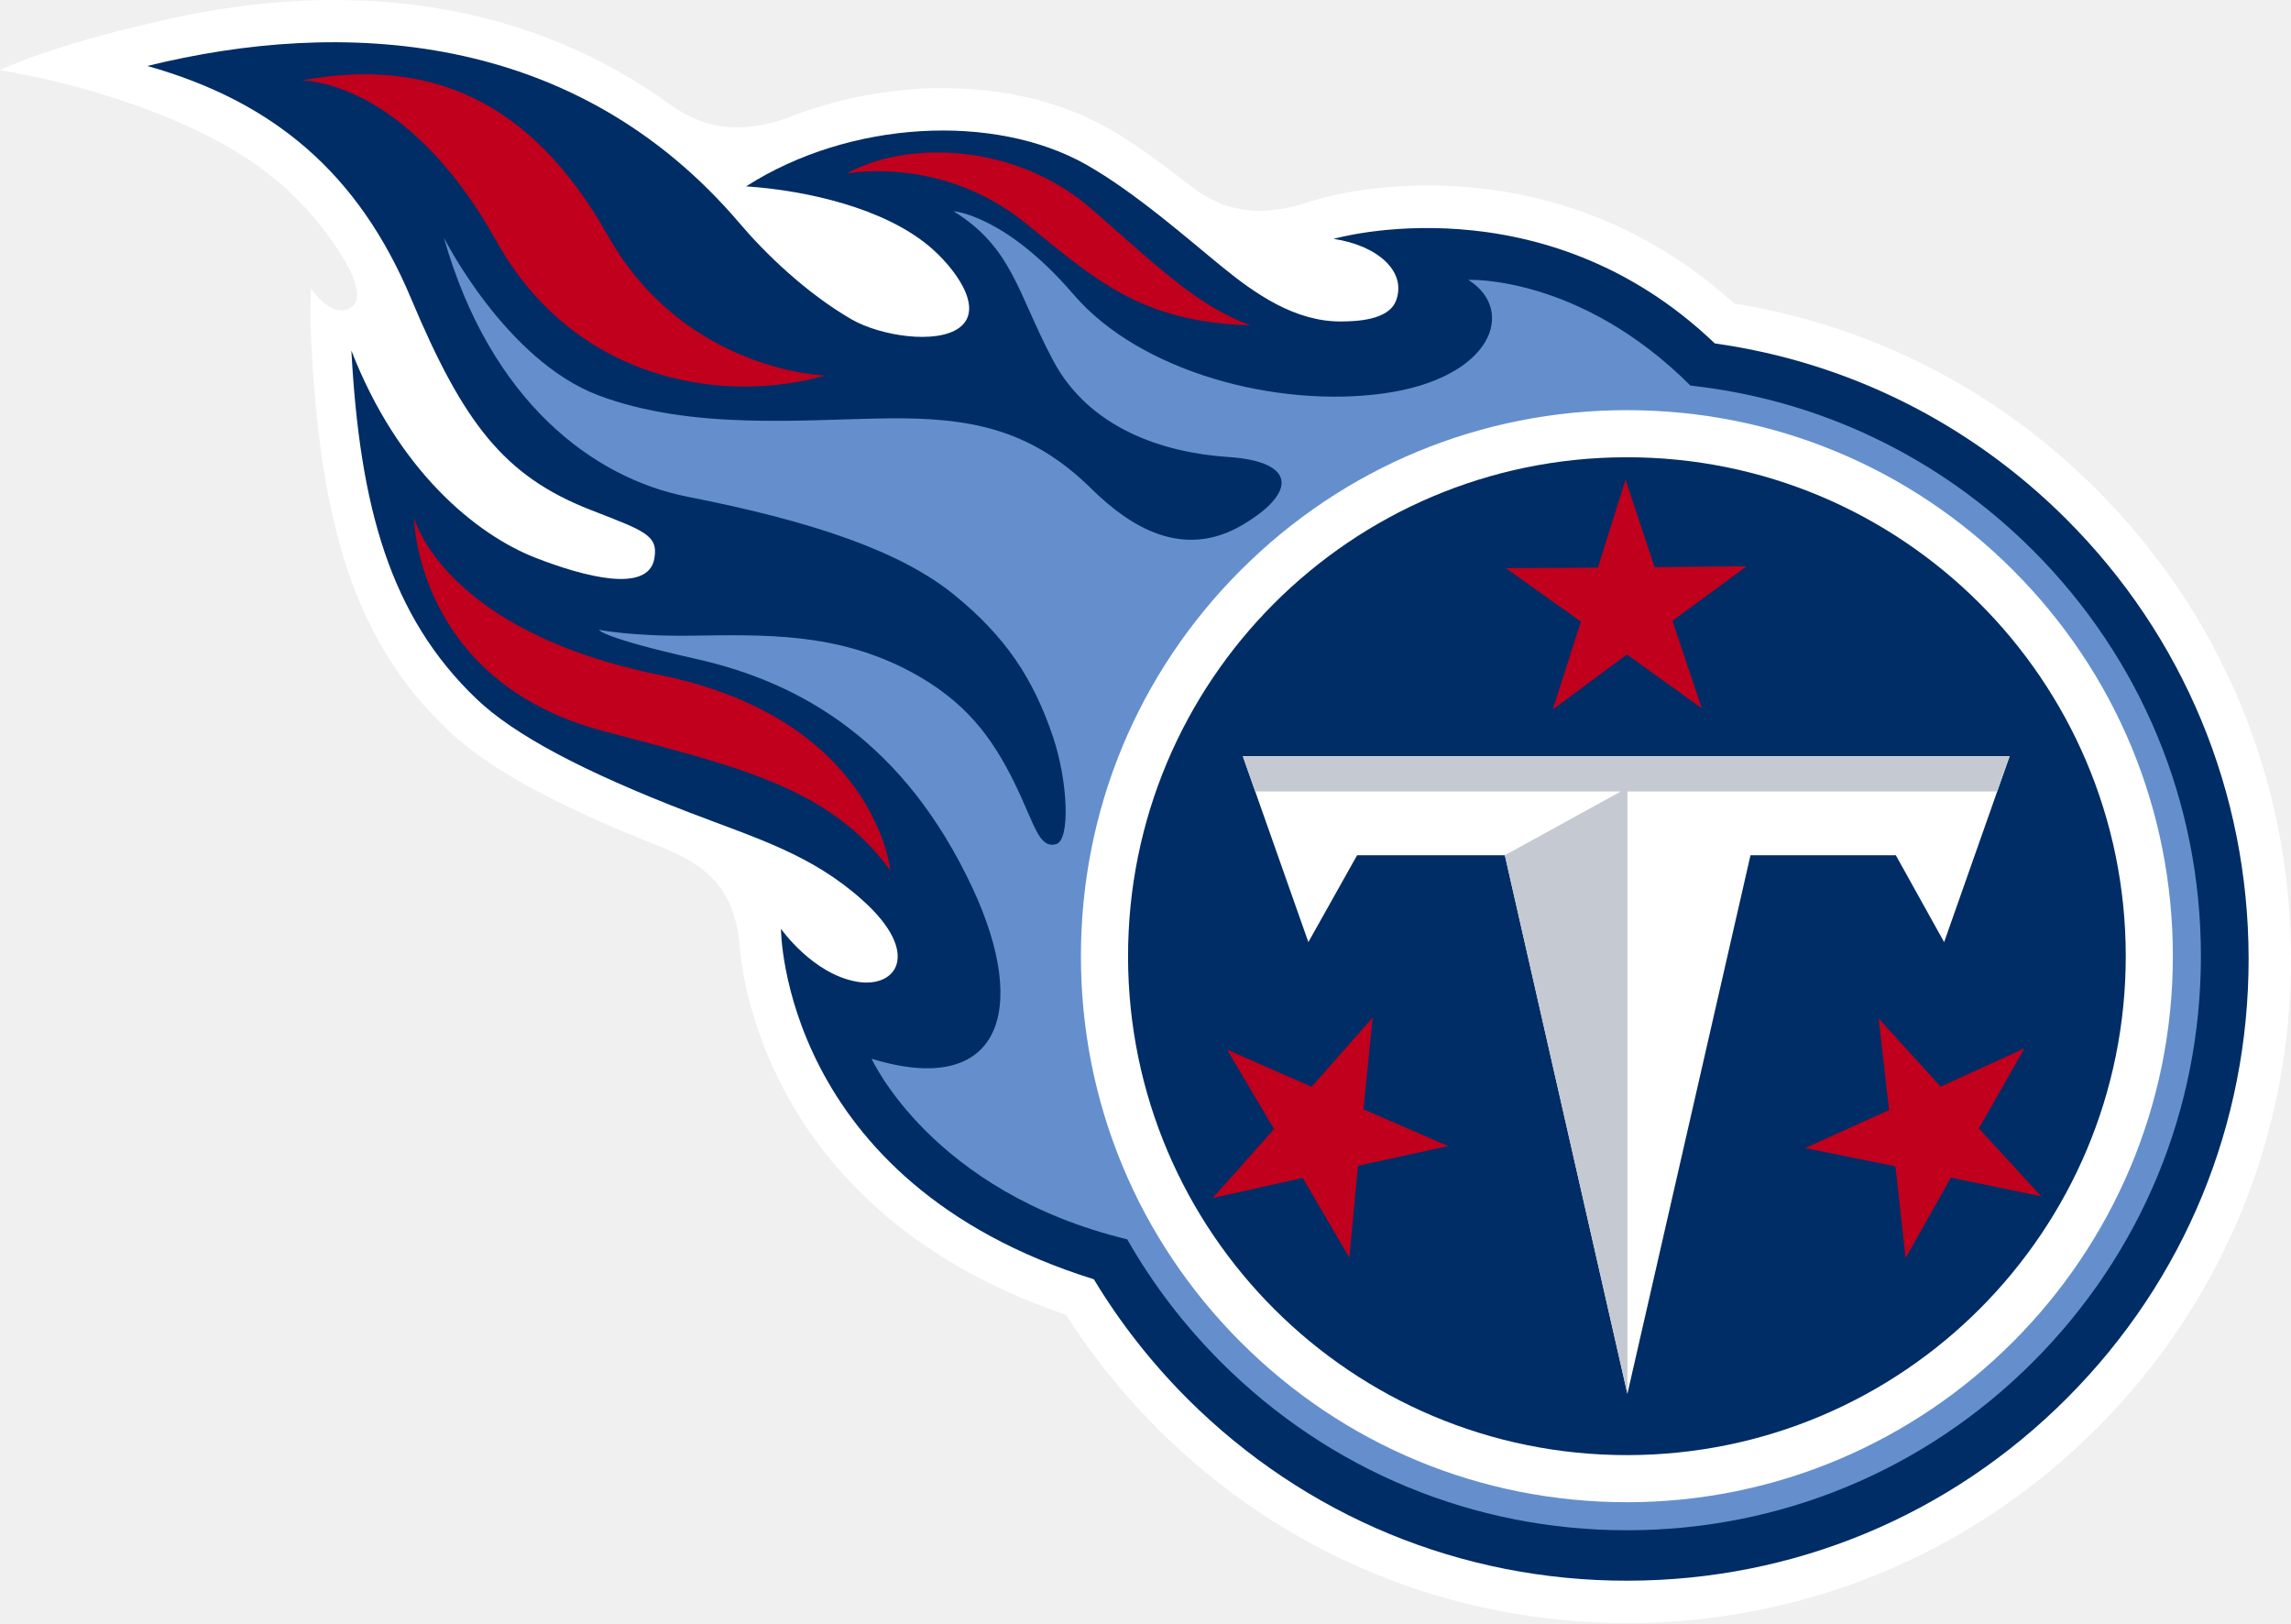
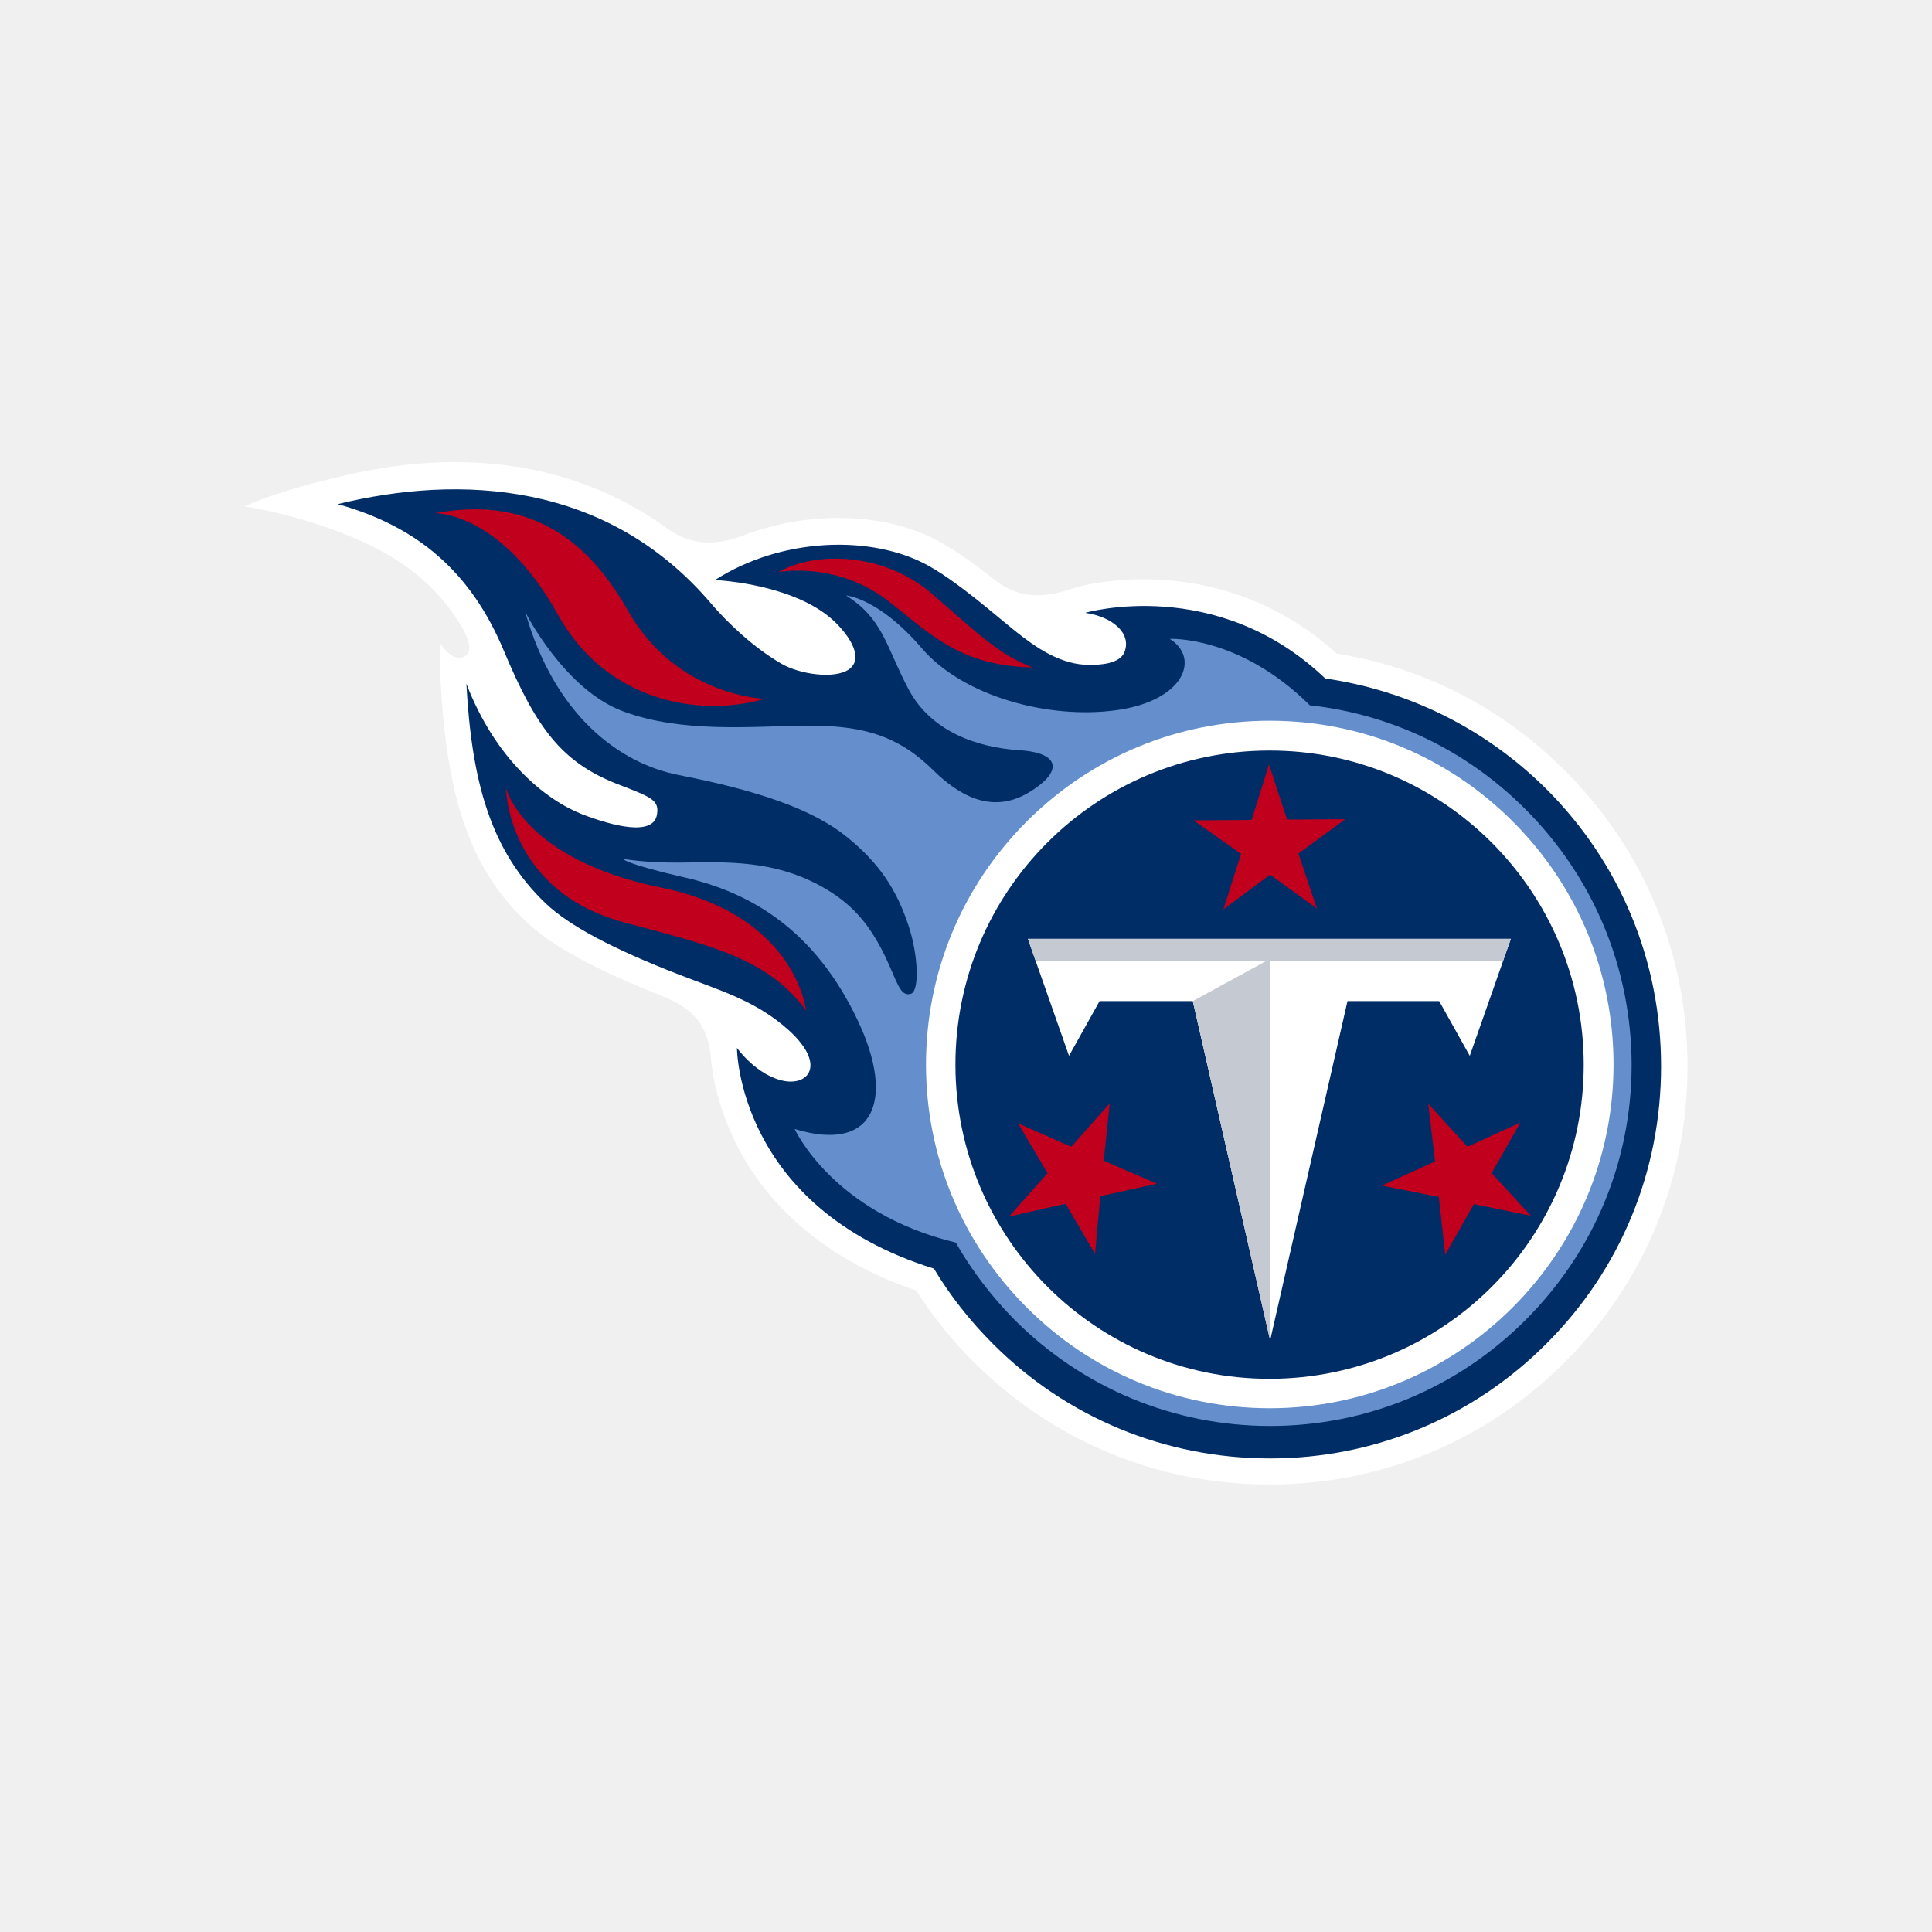
- <svg xmlns="http://www.w3.org/2000/svg" version="1.1" id="TENNESSEE_TITANS" width="282.324" height="200" viewBox="0 0 282.324 200" overflow="visible" enable-background="new 0 0 282.324 200" xml:space="preserve">
+ <svg xmlns="http://www.w3.org/2000/svg" width="512" height="512" viewBox="0 0 512 512">
  <g>
-     <path fill="#FFFFFF" d="M91.155,116.677c0.277,3.31,1.455,9.909,5.277,17.265c4.704,9.094,14.583,21.209,34.941,28.067   c3.233,5.082,7.036,9.818,11.339,14.104c15.479,15.436,36.042,23.912,57.901,23.886c21.853-0.032,42.391-8.575,57.83-24.051   c15.42-15.48,23.912-36.039,23.881-57.903c-0.036-21.859-8.579-42.391-24.059-57.825c-12.261-12.223-27.642-20.094-44.568-22.825   c-22.906-20.746-49.663-13.31-50.801-12.975c-0.389,0.109-0.959,0.278-1.683,0.484c-8.228,2.741-12.479-0.397-15.239-2.558   c-3.059-2.393-6.388-4.827-9.606-6.641c-10.93-6.145-26.464-6.366-39.546-1.096c-8.616,2.947-12.955-0.853-15.533-2.628   C64.229,0.206,43.242-2.604,20.979,2.3C5.989,5.596,0,8.654,0,8.654s10.266,1.485,20.991,5.965   c8.81,3.686,15.817,8.41,21.119,16.886c0,0,3.334,4.91,1.166,6.354c-2.421,1.618-4.961-2.344-4.961-2.344   c-0.08,2.844-0.074,5.688,0.109,7.835c1.238,22.627,5.852,36.224,16.77,46.606c4.96,4.73,13.336,9.322,26.289,14.411   C87.39,106.732,90.579,109.754,91.155,116.677z" />
-     <path fill="#002D65" d="M254.585,63.918c-11.874-11.837-26.944-19.305-43.265-21.601c-21.256-20.344-46.979-12.882-46.979-12.882   c5.453,0.807,9.072,4.055,7.679,7.649c-0.931,2.384-4.889,2.51-6.691,2.527c-5.751,0.061-10.704-3.459-14.663-6.679   c-4.119-3.349-10.839-9.288-16.858-12.673c-11.2-6.31-29-5.519-41.866,2.703c7.697,0.525,16.959,2.736,22.482,7.311   c3.088,2.558,7.022,7.694,3.807,10.103c-2.834,2.102-9.777,1.009-13.304-1.033c-5.62-3.251-10.673-8.172-13.709-11.745   C70.842,3.591,41.965,2.255,18.149,8.129c15.63,4.389,26.059,13.293,32.5,28.635c6.445,15.349,11.452,21.879,22.064,26.041   c6.645,2.603,8.442,3.084,7.924,6.028c-0.769,4.315-8.638,2.239-14.641-0.101C58.682,65.879,49.042,57.987,43.3,43.199   c1.043,19.142,4.694,32.714,15.482,42.981c4.581,4.355,13.003,8.868,26.176,13.939c8.416,3.23,15.067,5.186,21.333,10.804   c7.306,6.544,4.19,10.869-0.653,10.05c-5.483-0.924-9.398-6.527-9.398-6.527s0.008,31.183,38.557,43.186   c3.206,5.319,7.09,10.286,11.6,14.791c14.496,14.441,33.746,22.393,54.205,22.352c20.469-0.028,39.691-8.027,54.135-22.513   c14.457-14.491,22.395-33.737,22.363-54.204C277.064,97.59,269.077,78.366,254.585,63.918z" />
-     <path fill="#648FCC" d="M250.508,67.8c-11.502-11.495-26.249-18.543-42.188-20.29c-13.704-13.659-27.379-13.023-27.379-13.023   c5.998,3.766,2.912,12.144-10.442,13.992c-13.224,1.821-30.019-2.655-38.192-12.181c-8.43-9.82-14.791-10.271-14.791-10.271   c7.305,4.571,7.829,10.054,12.267,18.403c4.438,8.352,13.57,11.353,21.533,11.878c8.387,0.546,8.582,4.343,1.828,8.353   c-7.375,4.37-13.902,0.236-18.644-4.432c-7.49-7.385-14.952-8.81-25.264-8.676c-10.304,0.133-23.938,1.485-35.433-2.816   c-11.503-4.307-19.1-19.447-19.1-19.447c5.701,20.1,18.334,29.627,30.064,31.927c15.503,3.044,26.21,6.728,32.771,12.037   c6.397,5.192,9.802,10.373,12.216,17.512c1.854,5.505,2.189,12.823,0.353,13.263c-2.132,0.511-2.578-2.438-5.096-7.569   c-2.779-5.672-6.106-10.114-12.795-13.695c-9.082-4.841-17.962-4.559-27.02-4.436c-7.177,0.105-11.383-0.718-11.383-0.718   s0.3,0.964,11.992,3.587c13.029,2.929,25.621,10.271,34.013,28.167c7.129,15.221,3.403,25.939-12.404,21.095   c0,0,7.389,16.408,31.498,22.254c3.11,5.47,6.981,10.55,11.553,15.125c13.366,13.358,31.126,20.722,50.019,20.722   c18.897,0,36.66-7.363,50.023-20.722c13.362-13.36,20.715-31.123,20.715-50.021C271.225,98.921,263.871,81.16,250.508,67.8z" />
-     <path fill="#FFFFFF" d="M200.484,50.54c17.974,0,34.871,6.998,47.576,19.705c12.707,12.705,19.705,29.603,19.705,47.575   c0,37.104-30.187,67.285-67.281,67.285c-17.963,0-34.864-7.006-47.575-19.713c-12.704-12.707-19.706-29.599-19.706-47.572   c0-17.972,7.002-34.87,19.706-47.575C165.621,57.538,182.521,50.54,200.484,50.54z" />
    <g>
-       <g>
-         <g>
-           <g>
-             <g>
-               <g>
-                 <path fill="#002D65" d="M200.578,179.301c-33.953,0.051-61.521-27.437-61.567-61.385         c-0.049-33.958,27.428-61.52,61.387-61.572c33.947-0.05,61.512,27.438,61.563,61.383         C262.011,151.686,234.523,179.249,200.578,179.301z" />
-               </g>
-             </g>
-           </g>
-         </g>
-       </g>
-       <path fill="#FFFFFF" d="M185.445,105.385h-18.207l-6.006,10.704l-8.074-22.896h94.486l-8.065,22.896l-5.953-10.704h-17.91    l-15.169,66.36L185.445,105.385z" />
-       <polygon fill="#C5C9D1" points="247.645,93.192 153.158,93.192 154.688,97.526 199.738,97.526 185.445,105.385 200.547,171.74     200.547,97.526 246.115,97.526   " />
-     </g>
-     <path fill="#C0001D" d="M154.096,40.095c-13.703-0.396-19.287-5.822-27.792-12.66c-10.421-8.364-21.969-6.04-21.969-6.04   c6.917-3.954,20.519-4.12,30.319,4.474C143.406,33.544,147.707,37.706,154.096,40.095z" />
-     <path fill="#C0001D" d="M37.142,9.913c0,0,12.822-0.307,24.031,19.799c9.415,16.898,27.38,20.279,40.531,16.56   c0,0-17.316-0.448-26.799-17.245C65.224,11.859,52.418,7.093,37.142,9.913z" />
-     <g>
-       <g>
-         <path fill="#C0001D" d="M109.726,107.266c0,0-1.819-18.688-28.453-24.103C54.47,77.706,51.014,63.755,51.014,63.755     s0.178,20.126,23.251,26.307C90.377,94.375,102.192,96.858,109.726,107.266z" />
-       </g>
-     </g>
-     <g>
-       <polygon fill="#C0001D" points="209.721,87.28 206.1,76.506 215.257,69.772 203.891,69.883 200.32,59.085 196.91,69.938     185.542,70 194.813,76.593 191.354,87.423 200.484,80.649   " />
-       <polygon fill="#C0001D" points="169.152,125.389 161.628,133.913 151.219,129.342 157.002,139.125 149.439,147.623     160.537,145.148 166.279,154.963 167.35,143.648 178.462,141.22 168.033,136.697   " />
-       <polygon fill="#C0001D" points="222.43,141.47 233.578,143.713 234.828,155.018 240.414,145.113 251.553,147.418 243.861,139.049     249.492,129.168 239.15,133.895 231.501,125.484 232.794,136.777   " />
+       <path fill="#fff" d="M188.4 280.6c.4 4.5 2 13.4 7.1 23.4 6.4 12.3 19.8 28.7 47.3 38 4.4 6.9 9.5 13.3 15.4 19.1 21 20.9 48.8 32.4 78.4 32.3 29.6 0 57.4-11.6 78.3-32.6s32.4-48.8 32.3-78.4c0-29.6-11.6-57.4-32.6-78.3-16.6-16.6-37.4-27.2-60.4-30.9-31-28.1-67.3-18-68.8-17.6l-2.3.7c-11.1 3.7-16.9-.5-20.6-3.5-4.1-3.2-8.7-6.5-13-9-14.8-8.3-35.8-8.6-53.6-1.5-11.7 4-17.5-1.2-21-3.6-23.1-15.9-51.5-19.8-81.7-13.1-20.3 4.5-28.4 8.6-28.4 8.6s13.9 2 28.4 8.1c11.9 5 21.4 11.4 28.6 22.9 0 0 4.5 6.6 1.6 8.6-3.3 2.2-6.7-3.2-6.7-3.2-.1 3.9-.1 7.7.1 10.6 1.7 30.6 7.9 49.1 22.7 63.1 6.7 6.4 18.1 12.6 35.6 19.5 8.2 3.3 12.6 7.4 13.3 16.8z" />
+       <path fill="#002D65" d="M409.8 209.1c-16.1-16-36.5-26.1-58.6-29.3-28.8-27.5-63.6-17.4-63.6-17.4 7.4 1.1 12.3 5.5 10.4 10.4-1.3 3.2-6.6 3.4-9.1 3.4-7.8.1-14.5-4.7-19.9-9-5.6-4.5-14.7-12.6-22.8-17.2-15.2-8.5-39.3-7.5-56.7 3.7 10.4.7 23 3.7 30.4 9.9 4.2 3.5 9.5 10.4 5.2 13.7-3.8 2.8-13.2 1.4-18-1.4-7.6-4.4-14.5-11.1-18.6-15.9-27.6-32.5-66.7-34.3-99-26.4 21.2 5.9 35.3 18 44 38.8 8.7 20.8 15.5 29.6 29.9 35.3 9 3.5 11.4 4.2 10.7 8.2-1 5.8-11.7 3-19.8-.1-9.9-3.9-23-14.6-30.7-34.6 1.4 25.9 6.4 44.3 21 58.2 6.2 5.9 17.6 12 35.4 18.9 11.4 4.4 20.4 7 28.9 14.6 9.9 8.9 5.7 14.7-.9 13.6-7.4-1.3-12.7-8.8-12.7-8.8s0 42.2 52.2 58.5c4.3 7.2 9.6 13.9 15.7 20 19.6 19.6 45.7 30.3 73.4 30.3 27.7 0 53.8-10.9 73.3-30.5 19.6-19.6 30.3-45.7 30.3-73.4 0-27.9-10.8-53.9-30.4-73.5z" />
+       <path fill="#648FCC" d="M404.2 214.4c-15.6-15.6-35.5-25.1-57.1-27.5-18.6-18.5-37.1-17.6-37.1-17.6 8.1 5.1 3.9 16.4-14.1 18.9-17.9 2.5-40.7-3.6-51.7-16.5-11.4-13.3-20-13.9-20-13.9 9.9 6.2 10.6 13.6 16.6 24.9 6 11.3 18.4 15.4 29.2 16.1 11.4.7 11.6 5.9 2.5 11.3-10 5.9-18.8.3-25.2-6-10.1-10-20.2-11.9-34.2-11.8-14 .2-32.4 2-48-3.8-15.6-5.8-25.9-26.3-25.9-26.3 7.7 27.2 24.8 40.1 40.7 43.2 21 4.1 35.5 9.1 44.4 16.3 8.7 7 13.3 14 16.5 23.7 2.5 7.5 3 17.4.5 18-2.9.7-3.5-3.3-6.9-10.3-3.8-7.7-8.3-13.7-17.3-18.5-12.3-6.6-24.3-6.2-36.6-6-9.7.1-15.4-1-15.4-1s.4 1.3 16.2 4.9c17.6 4 34.7 13.9 46.1 38.1 9.7 20.6 4.6 35.1-16.8 28.6 0 0 10 22.2 42.7 30.1 4.2 7.4 9.5 14.3 15.6 20.5 18.1 18.1 42.2 28.1 67.7 28.1 25.6 0 49.6-10 67.7-28.1s28.1-42.1 28.1-67.7c-.1-25.6-10.1-49.6-28.2-67.7z" />
+       <path fill="#fff" d="M336.5 191c24.3 0 47.2 9.5 64.4 26.7 17.2 17.2 26.7 40.1 26.7 64.4 0 50.2-40.9 91.1-91.1 91.1-24.3 0-47.2-9.5-64.4-26.7-17.2-17.2-26.7-40.1-26.7-64.4s9.5-47.2 26.7-64.4c17.2-17.2 40.1-26.7 64.4-26.7z" />
+       <path fill="#002D65" d="M336.6 365.4c-46 .1-83.3-37.2-83.4-83.1-.1-46 37.1-83.3 83.1-83.4 46-.1 83.3 37.2 83.4 83.1.1 46-37.1 83.3-83.1 83.4z" />
+       <path fill="#fff" d="M316.1 265.3h-24.7l-8.1 14.5-10.9-31h128l-10.9 31-8.1-14.5h-24.3l-20.5 89.9-20.5-89.9z" />
+       <path fill="#C5C9D1" d="M400.4 248.8h-128l2.1 5.9h61l-19.4 10.6 20.5 89.9v-100.6h61.7l2.1-5.8z" />
+       <path fill="#C0001D" d="M273.7 176.9c-18.6-.5-26.1-7.9-37.6-17.1-14.1-11.3-29.8-8.2-29.8-8.2 9.4-5.4 27.8-5.6 41.1 6.1 11.8 10.3 17.6 15.9 26.3 19.2zm-158.4-40.9s17.4-.4 32.5 26.8c12.7 22.9 37.1 27.5 54.9 22.4 0 0-23.4-.6-36.3-23.4-13.1-23.2-30.4-29.6-51.1-25.8zm98.3 131.8s-2.5-25.3-38.5-32.6c-36.3-7.4-41-26.3-41-26.3s.2 27.3 31.5 35.6c21.8 5.9 37.8 9.2 48 23.3zM349 240.8l-4.9-14.6 12.4-9.1-15.4.1-4.8-14.6-4.6 14.7-15.4.1 12.6 8.9-4.7 14.7 12.4-9.2 12.4 9zm-54.9 51.6l-10.2 11.5-14.1-6.2 7.8 13.2-10.2 11.5 15-3.4 7.8 13.3 1.4-15.3 15-3.3-14.1-6.1 1.6-15.2zm72.1 21.8l15.1 3 1.7 15.3 7.6-13.4 15.1 3.1-10.4-11.3 7.6-13.4-14 6.4-10.4-11.4 1.8 15.3-14.1 6.4z" />
    </g>
  </g>
</svg>
